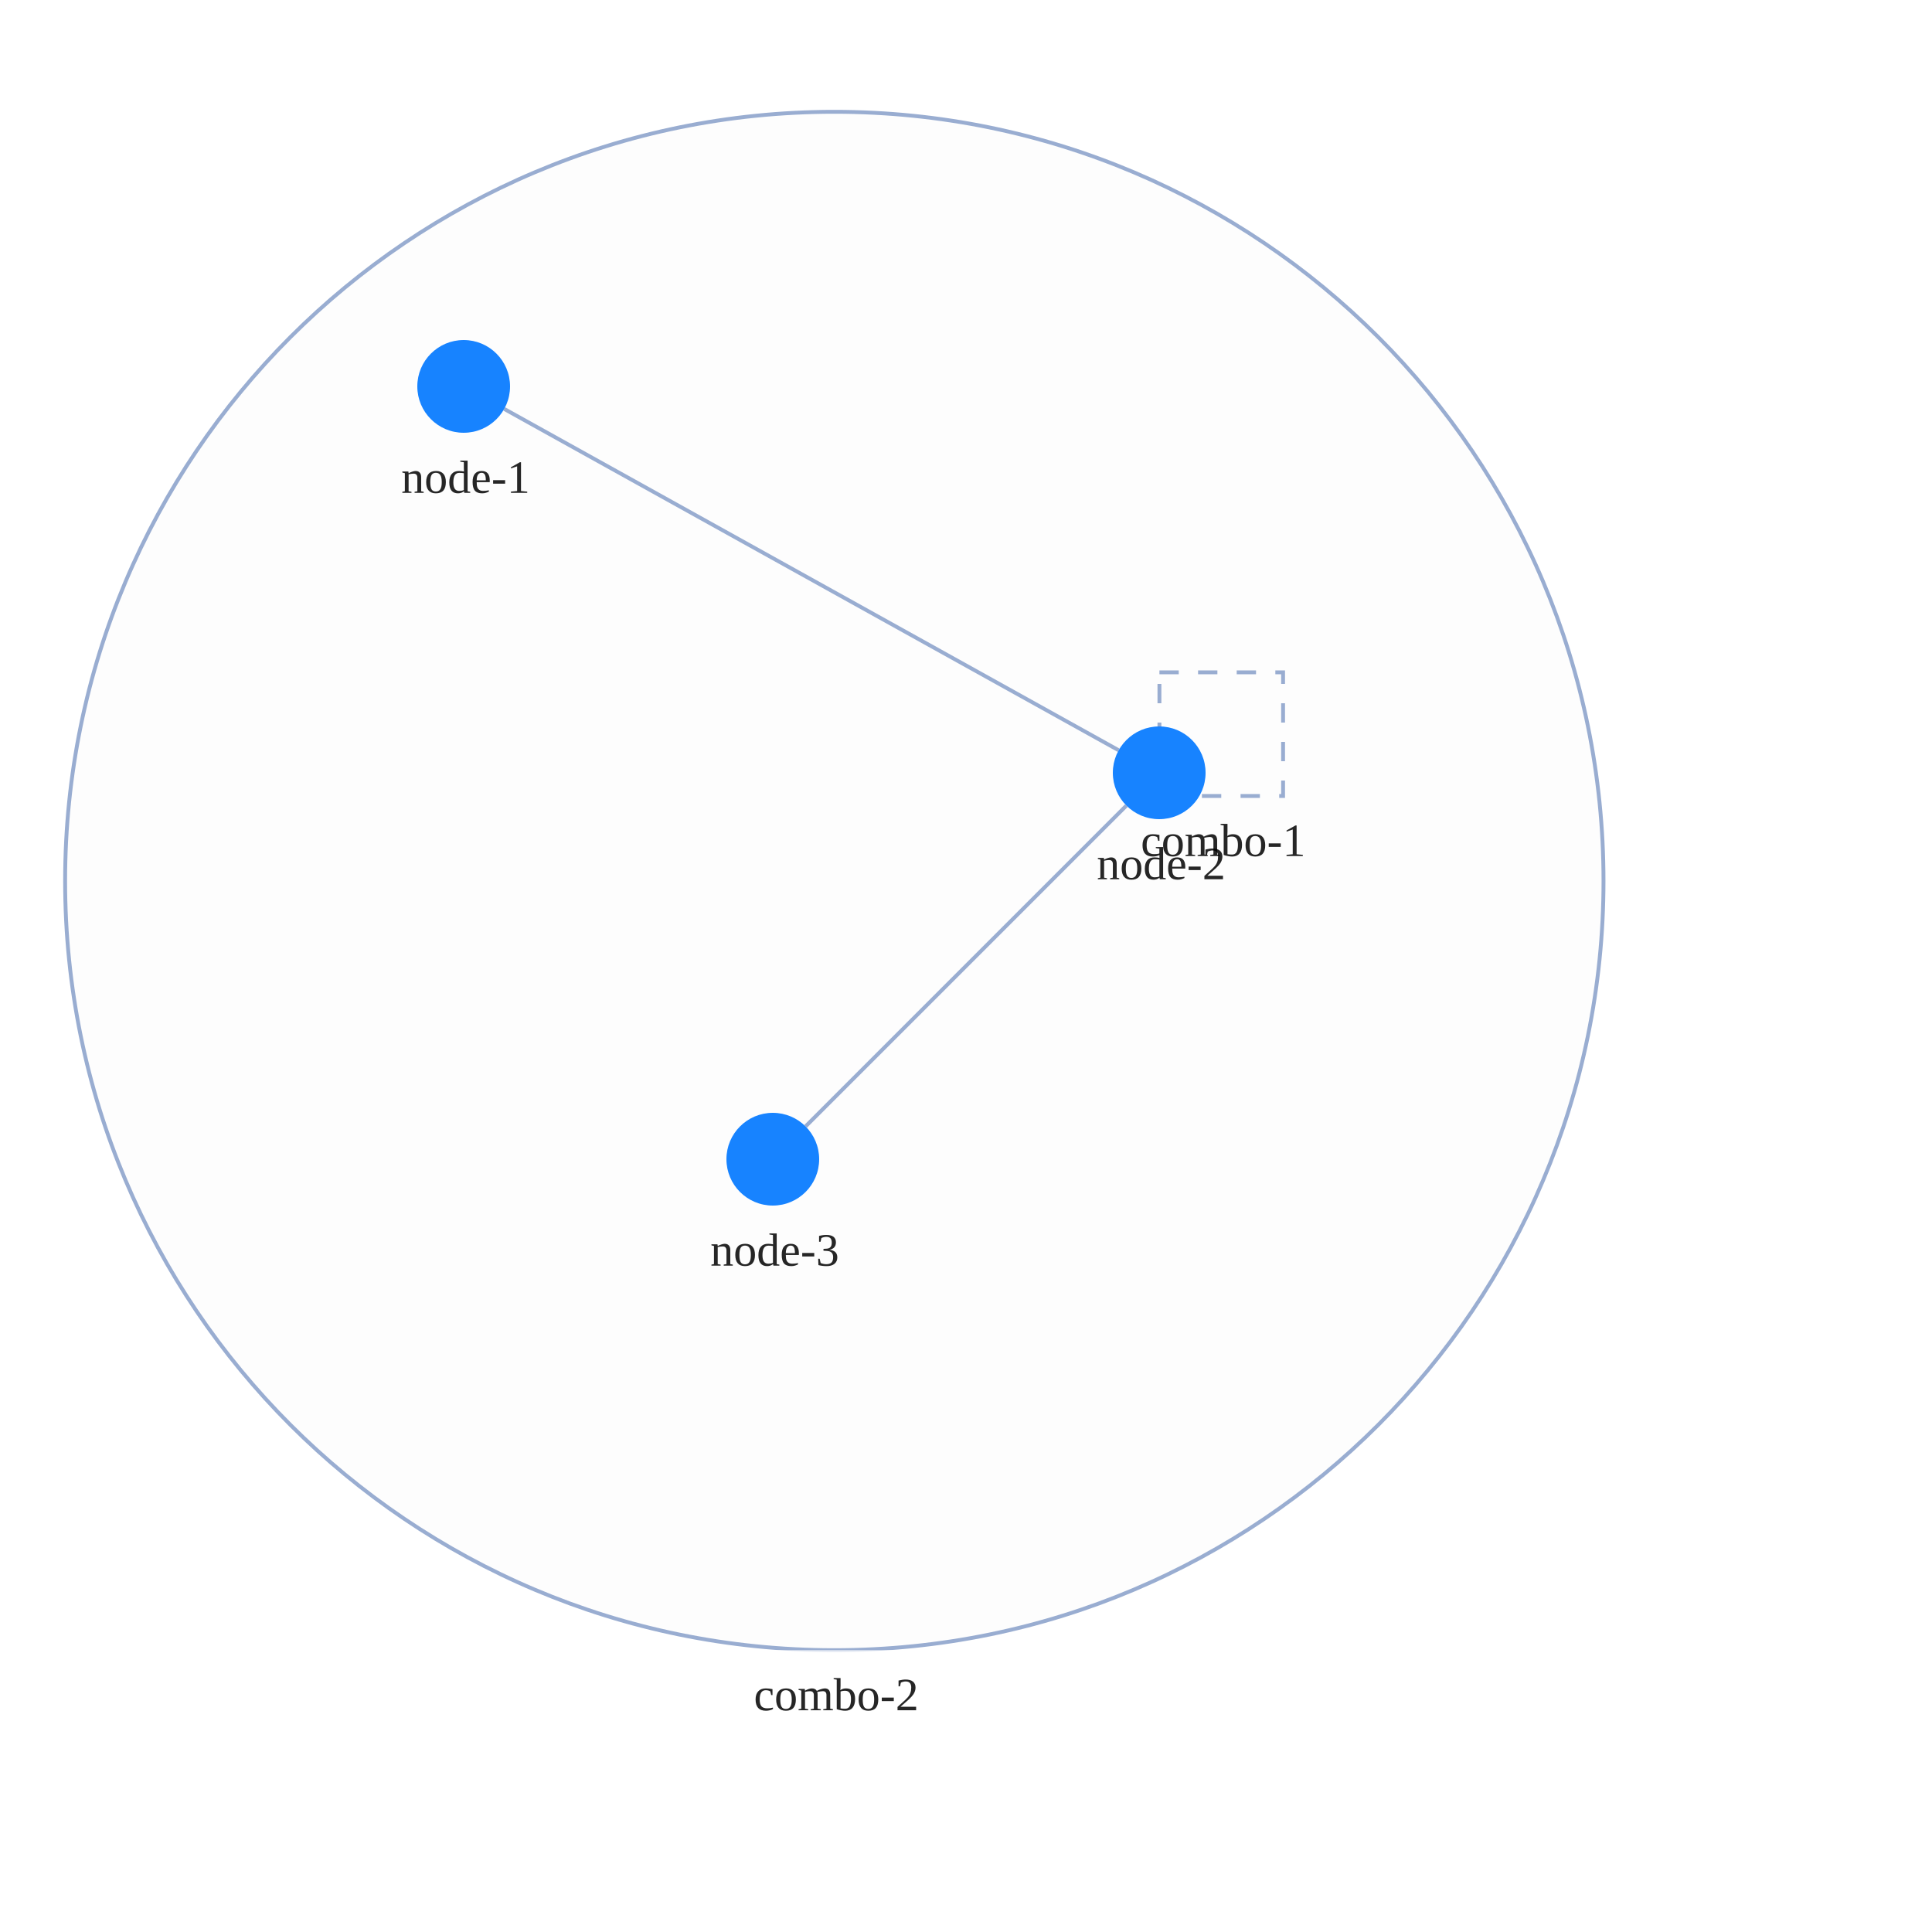
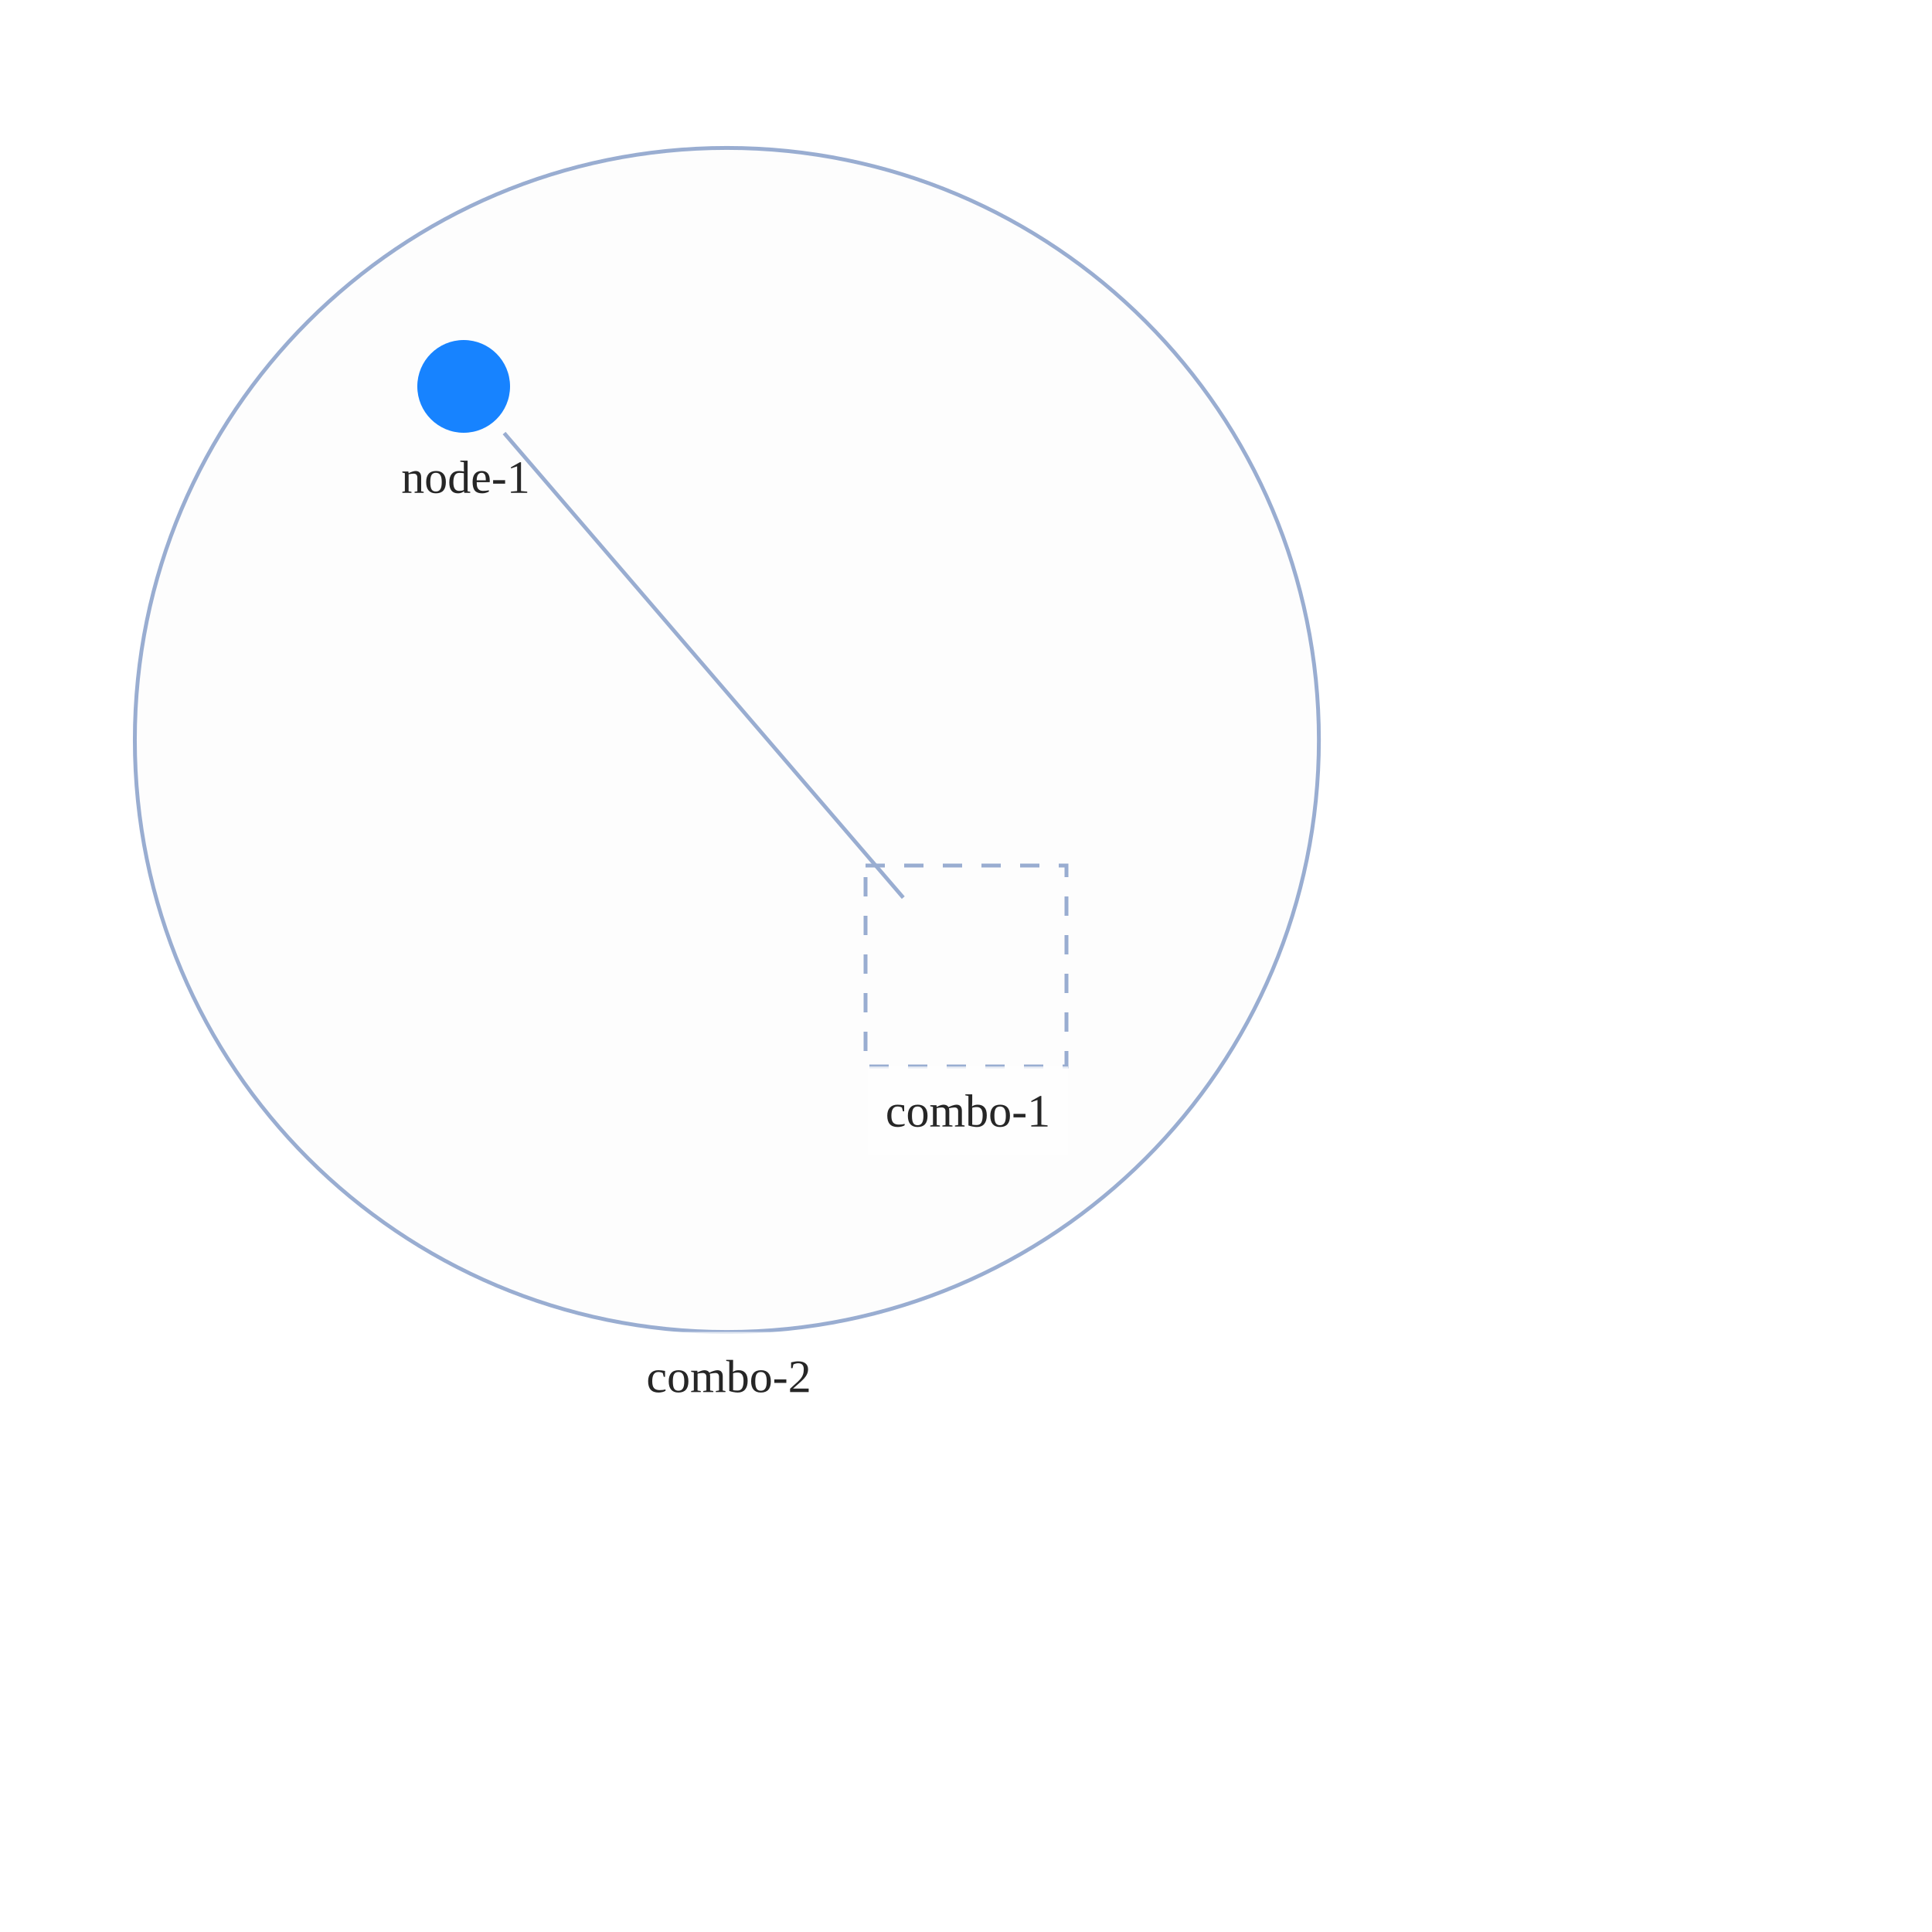
<svg xmlns="http://www.w3.org/2000/svg" width="500" height="500" style="background: transparent; position: absolute; outline: none;" color-interpolation-filters="sRGB" tabindex="1">
  <defs />
  <g id="g-svg-camera" transform="matrix(1,0,0,1,0,0)">
    <g id="g-root" fill="none" transform="matrix(1,0,0,1,0,0)">
      <g id="g-svg-7" fill="none" transform="matrix(1,0,0,1,0,0)">
-         <g id="combo-2" fill="none" transform="matrix(1,0,0,1,215.92,228)">
+         <g id="combo-2" fill="none" transform="matrix(1,0,0,1,188.11,191.5)">
          <g transform="matrix(1,0,0,1,0,0)">
-             <circle id="key" fill="rgba(253,253,253,1)" transform="translate(-199.0661,-199.0661)" cx="199.066" cy="199.066" stroke-dasharray="0,0" stroke-width="1" stroke="rgba(153,173,209,1)" r="199.066" />
+             <circle id="key" fill="rgba(253,253,253,1)" transform="translate(-153.2157,-153.2157)" cx="153.216" cy="153.216" stroke-dasharray="0,0" stroke-width="1" stroke="rgba(153,173,209,1)" r="153.216" />
          </g>
-           <g id="label" fill="none" transform="matrix(1,0,0,1,0,199.0661)">
+           <g id="label" fill="none" transform="matrix(1,0,0,1,0,153.2157)">
            <g transform="matrix(1,0,0,1,-26.28,0)">
              <path id="background" fill="rgba(255,255,255,1)" d="M 0,0 l 53.56,0 l 0,23 l-53.56 0 z" opacity="0.75" stroke-width="0" width="53.56" height="23" />
            </g>
            <g transform="matrix(1,0,0,1,0,0)">
              <text id="text" fill="rgba(0,0,0,0.851)" dominant-baseline="central" paint-order="stroke" dx="0.5" dy="11.5px" font-size="12" text-anchor="middle">
                combo-2
              </text>
            </g>
          </g>
        </g>
-         <g id="combo-1" fill="none" transform="matrix(1,0,0,1,316.06,190)">
-           <g id="label" fill="none" transform="matrix(1,0,0,1,0,16)">
+         <g id="combo-1" fill="none" transform="matrix(1,0,0,1,250,250)">
+           <g transform="matrix(1,0,0,1,0,0)">
+             <path id="key" fill="rgba(253,253,253,1)" d="M 0,0 l 52,0 l 0,52 l-52 0 z" transform="translate(-26,-26)" stroke-dasharray="5,5" stroke-width="1" stroke="rgba(153,173,209,1)" width="52" height="52" />
+           </g>
+           <g id="label" fill="none" transform="matrix(1,0,0,1,0,26)">
+             <g transform="matrix(1,0,0,1,-25.44,0)">
+               <path id="background" fill="rgba(255,255,255,1)" d="M 0,0 l 51.88,0 l 0,23 l-51.88 0 z" opacity="0.75" stroke-width="0" width="51.88" height="23" />
+             </g>
            <g transform="matrix(1,0,0,1,0,0)">
              <text id="text" fill="rgba(0,0,0,0.851)" dominant-baseline="central" paint-order="stroke" dx="0.5" dy="11.5px" font-size="12" text-anchor="middle">
                combo-1
              </text>
            </g>
          </g>
-           <g transform="matrix(1,0,0,1,0,0)">
-             <path id="key" fill="rgba(253,253,253,1)" d="M 0,0 l 32,0 l 0,32 l-32 0 z" transform="translate(-16,-16)" stroke-dasharray="5,5" stroke-width="1" stroke="rgba(153,173,209,1)" width="32" height="32" />
-           </g>
        </g>
      </g>
      <g id="g-svg-6" fill="none" transform="matrix(1,0,0,1,0,0)">
        <g id="edge-1" fill="none" marker-start="false" marker-end="false" transform="matrix(1,0,0,1,0,0)">
          <g id="edge-1" fill="none" marker-start="false" marker-end="false" stroke="transparent" stroke-width="3" />
-           <g transform="matrix(1,0,0,1,130.4899,105.8277)">
-             <path id="key" fill="none" d="M 0,0 L 159.02,88.345" stroke-width="1" stroke="rgba(153,173,209,1)" />
+           <g transform="matrix(1,0,0,1,130.4789,112.091)">
+             <path id="key" fill="none" d="M 0,0 L 103.283,120.217" stroke-width="1" stroke="rgba(153,173,209,1)" />
            <path id="key" fill="none" d="M 0,0 L 159.02,88.345" stroke-width="3" stroke="transparent" />
-           </g>
-         </g>
-         <g id="edge-2" fill="none" marker-start="false" marker-end="false" transform="matrix(1,0,0,1,0,0)">
-           <g id="edge-2" fill="none" marker-start="false" marker-end="false" stroke="transparent" stroke-width="3" />
-           <g transform="matrix(1,0,0,1,208.4853,208.4853)">
-             <path id="key" fill="none" d="M 83.029,0 L 0,83.029" stroke-width="1" stroke="rgba(153,173,209,1)" />
-             <path id="key" fill="none" d="M 83.029,0 L 0,83.029" stroke-width="3" stroke="transparent" />
          </g>
        </g>
      </g>
      <g id="g-svg-5" fill="none" transform="matrix(1,0,0,1,0,0)">
        <g id="node-1" fill="none" transform="matrix(1,0,0,1,120,100)">
          <g transform="matrix(1,0,0,1,0,0)">
            <circle id="key" fill="rgba(23,131,255,1)" transform="translate(-12,-12)" cx="12" cy="12" r="12" />
          </g>
          <g id="label" fill="none" transform="matrix(1,0,0,1,0,12)">
            <g transform="matrix(1,0,0,1,0,0)">
              <text id="text" fill="rgba(0,0,0,0.851)" dominant-baseline="central" paint-order="stroke" dx="0.5" dy="11.5px" font-size="12" text-anchor="middle">
                node-1
              </text>
            </g>
          </g>
        </g>
-         <g id="node-2" fill="none" transform="matrix(1,0,0,1,300,200)">
-           <g transform="matrix(1,0,0,1,0,0)">
-             <circle id="key" fill="rgba(23,131,255,1)" transform="translate(-12,-12)" cx="12" cy="12" r="12" />
-           </g>
-           <g id="label" fill="none" transform="matrix(1,0,0,1,0,12)">
-             <g transform="matrix(1,0,0,1,0,0)">
-               <text id="text" fill="rgba(0,0,0,0.851)" dominant-baseline="central" paint-order="stroke" dx="0.5" dy="11.5px" font-size="12" text-anchor="middle">
-                 node-2
-               </text>
-             </g>
-           </g>
-         </g>
-         <g id="node-3" fill="none" transform="matrix(1,0,0,1,200,300)">
-           <g transform="matrix(1,0,0,1,0,0)">
-             <circle id="key" fill="rgba(23,131,255,1)" transform="translate(-12,-12)" cx="12" cy="12" r="12" />
-           </g>
-           <g id="label" fill="none" transform="matrix(1,0,0,1,0,12)">
-             <g transform="matrix(1,0,0,1,0,0)">
-               <text id="text" fill="rgba(0,0,0,0.851)" dominant-baseline="central" paint-order="stroke" dx="0.5" dy="11.5px" font-size="12" text-anchor="middle">
-                 node-3
-               </text>
-             </g>
-           </g>
-         </g>
      </g>
    </g>
  </g>
</svg>
